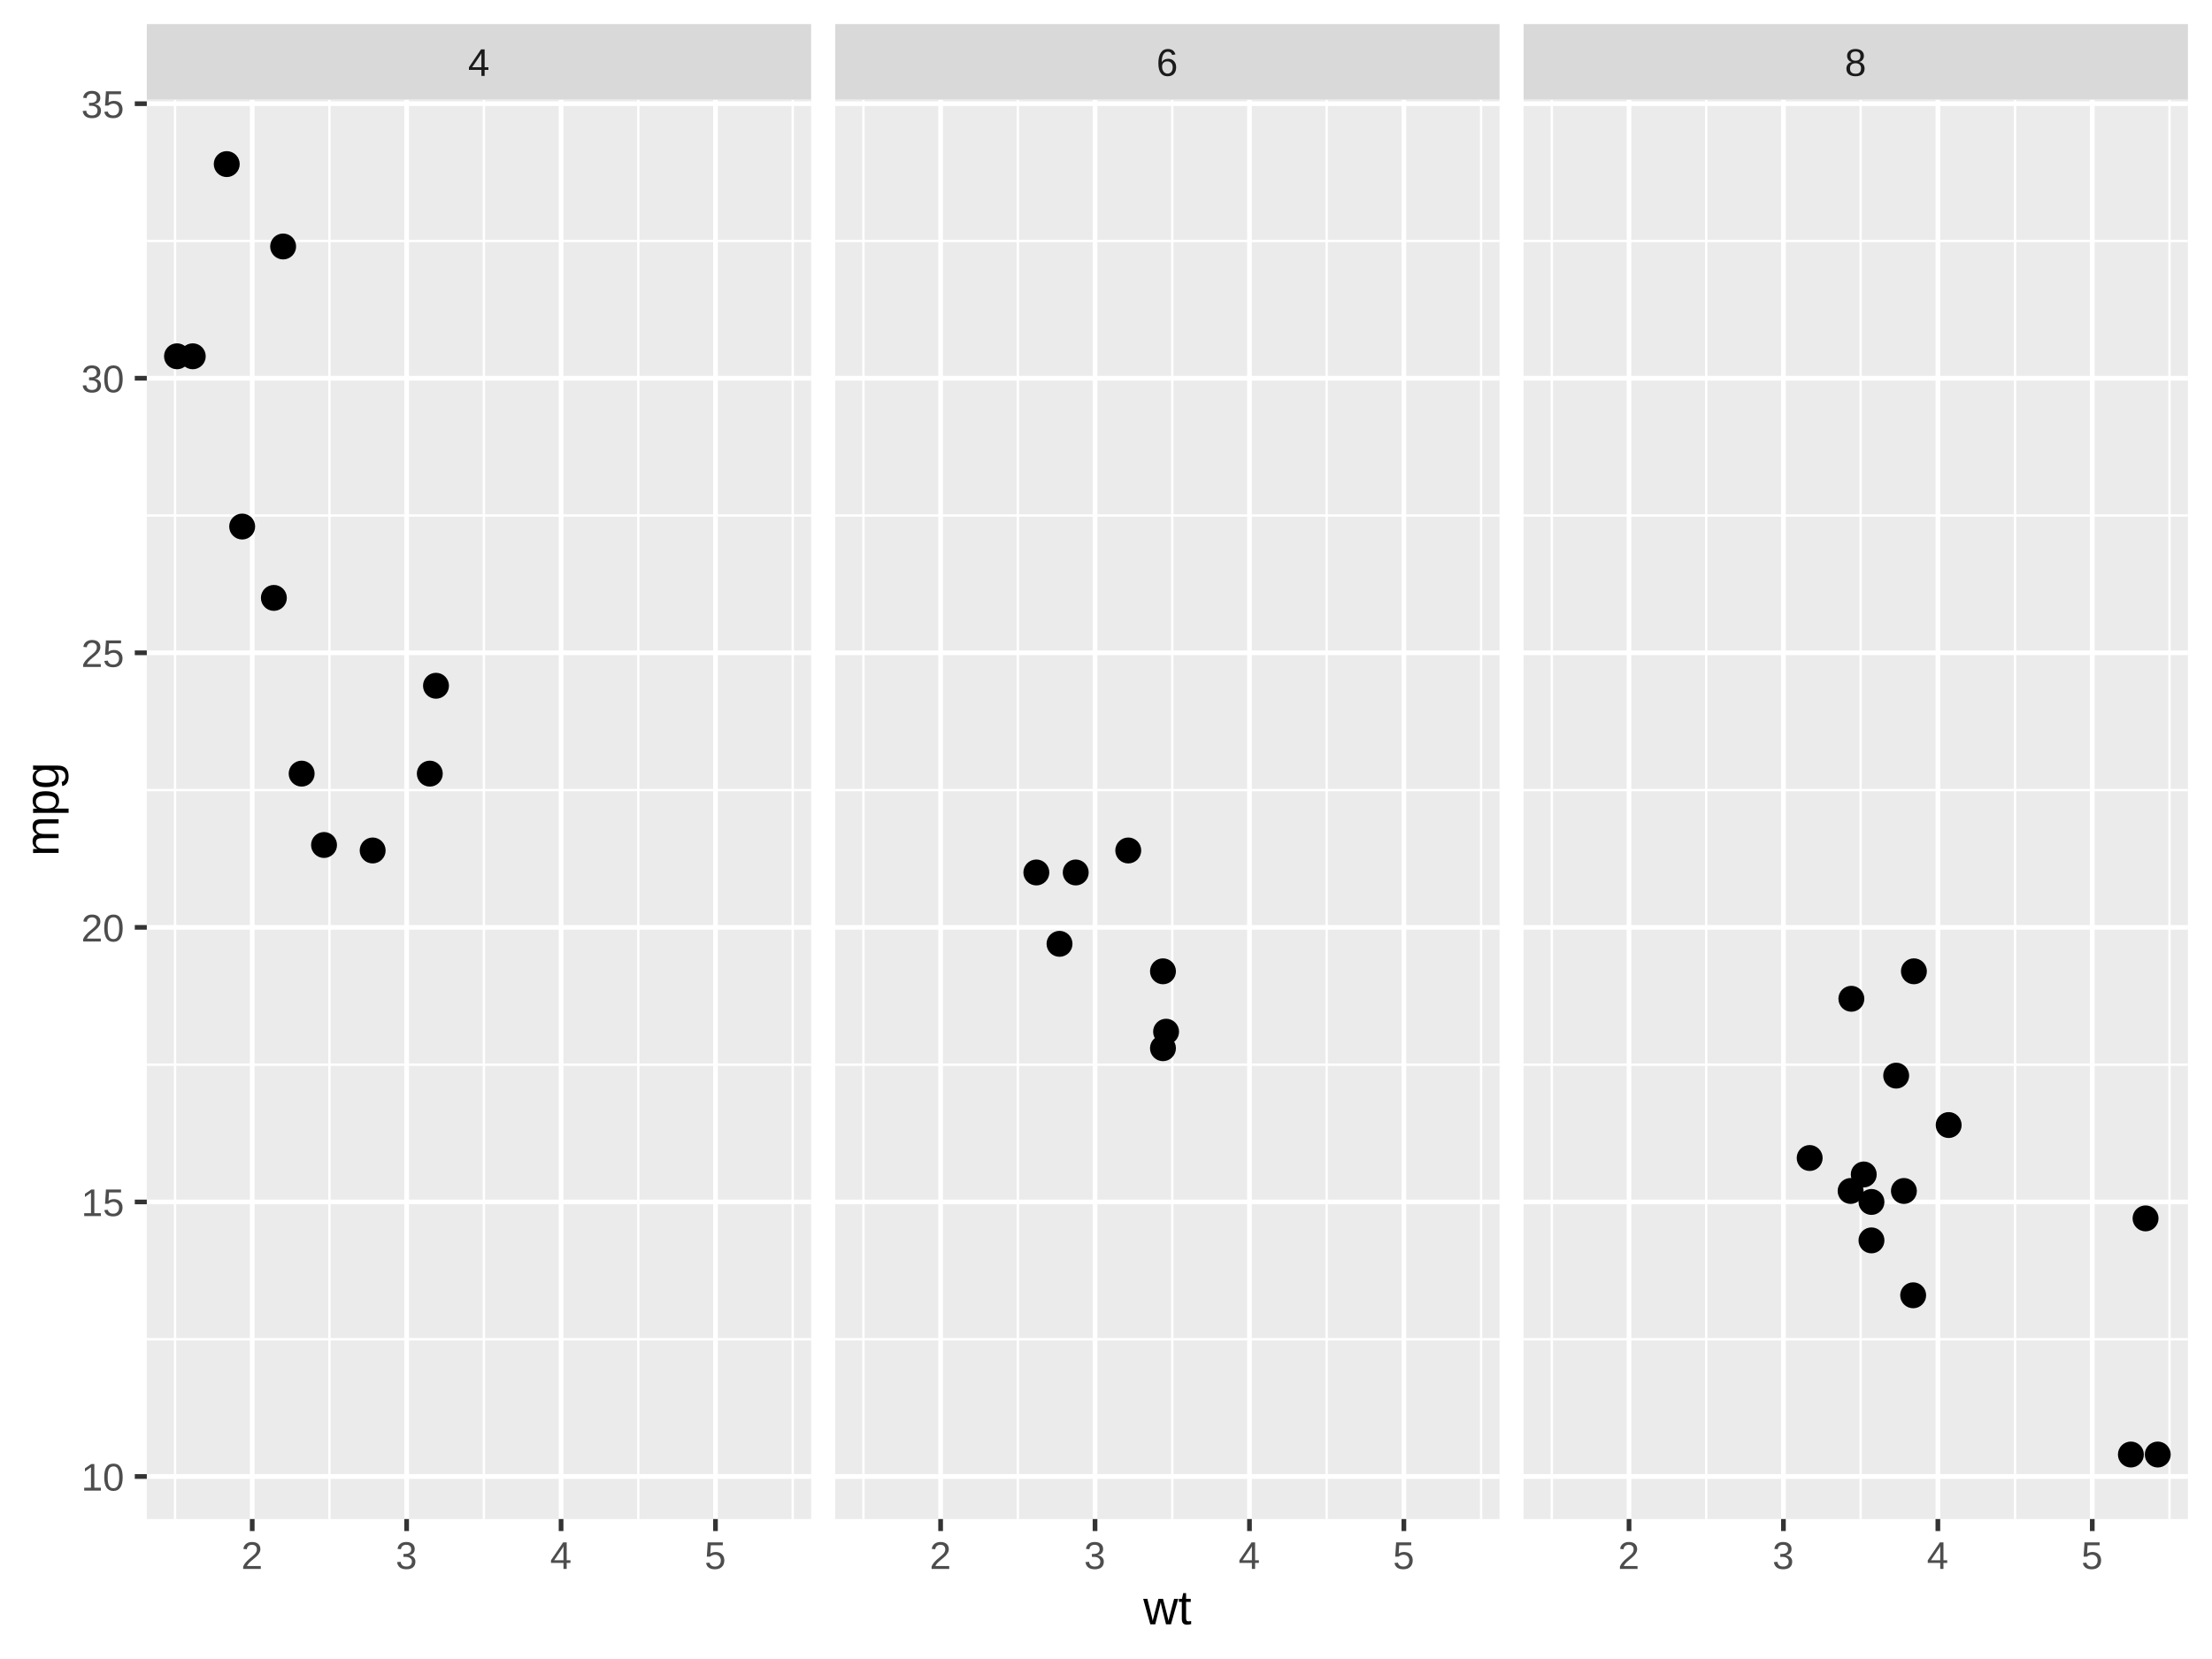
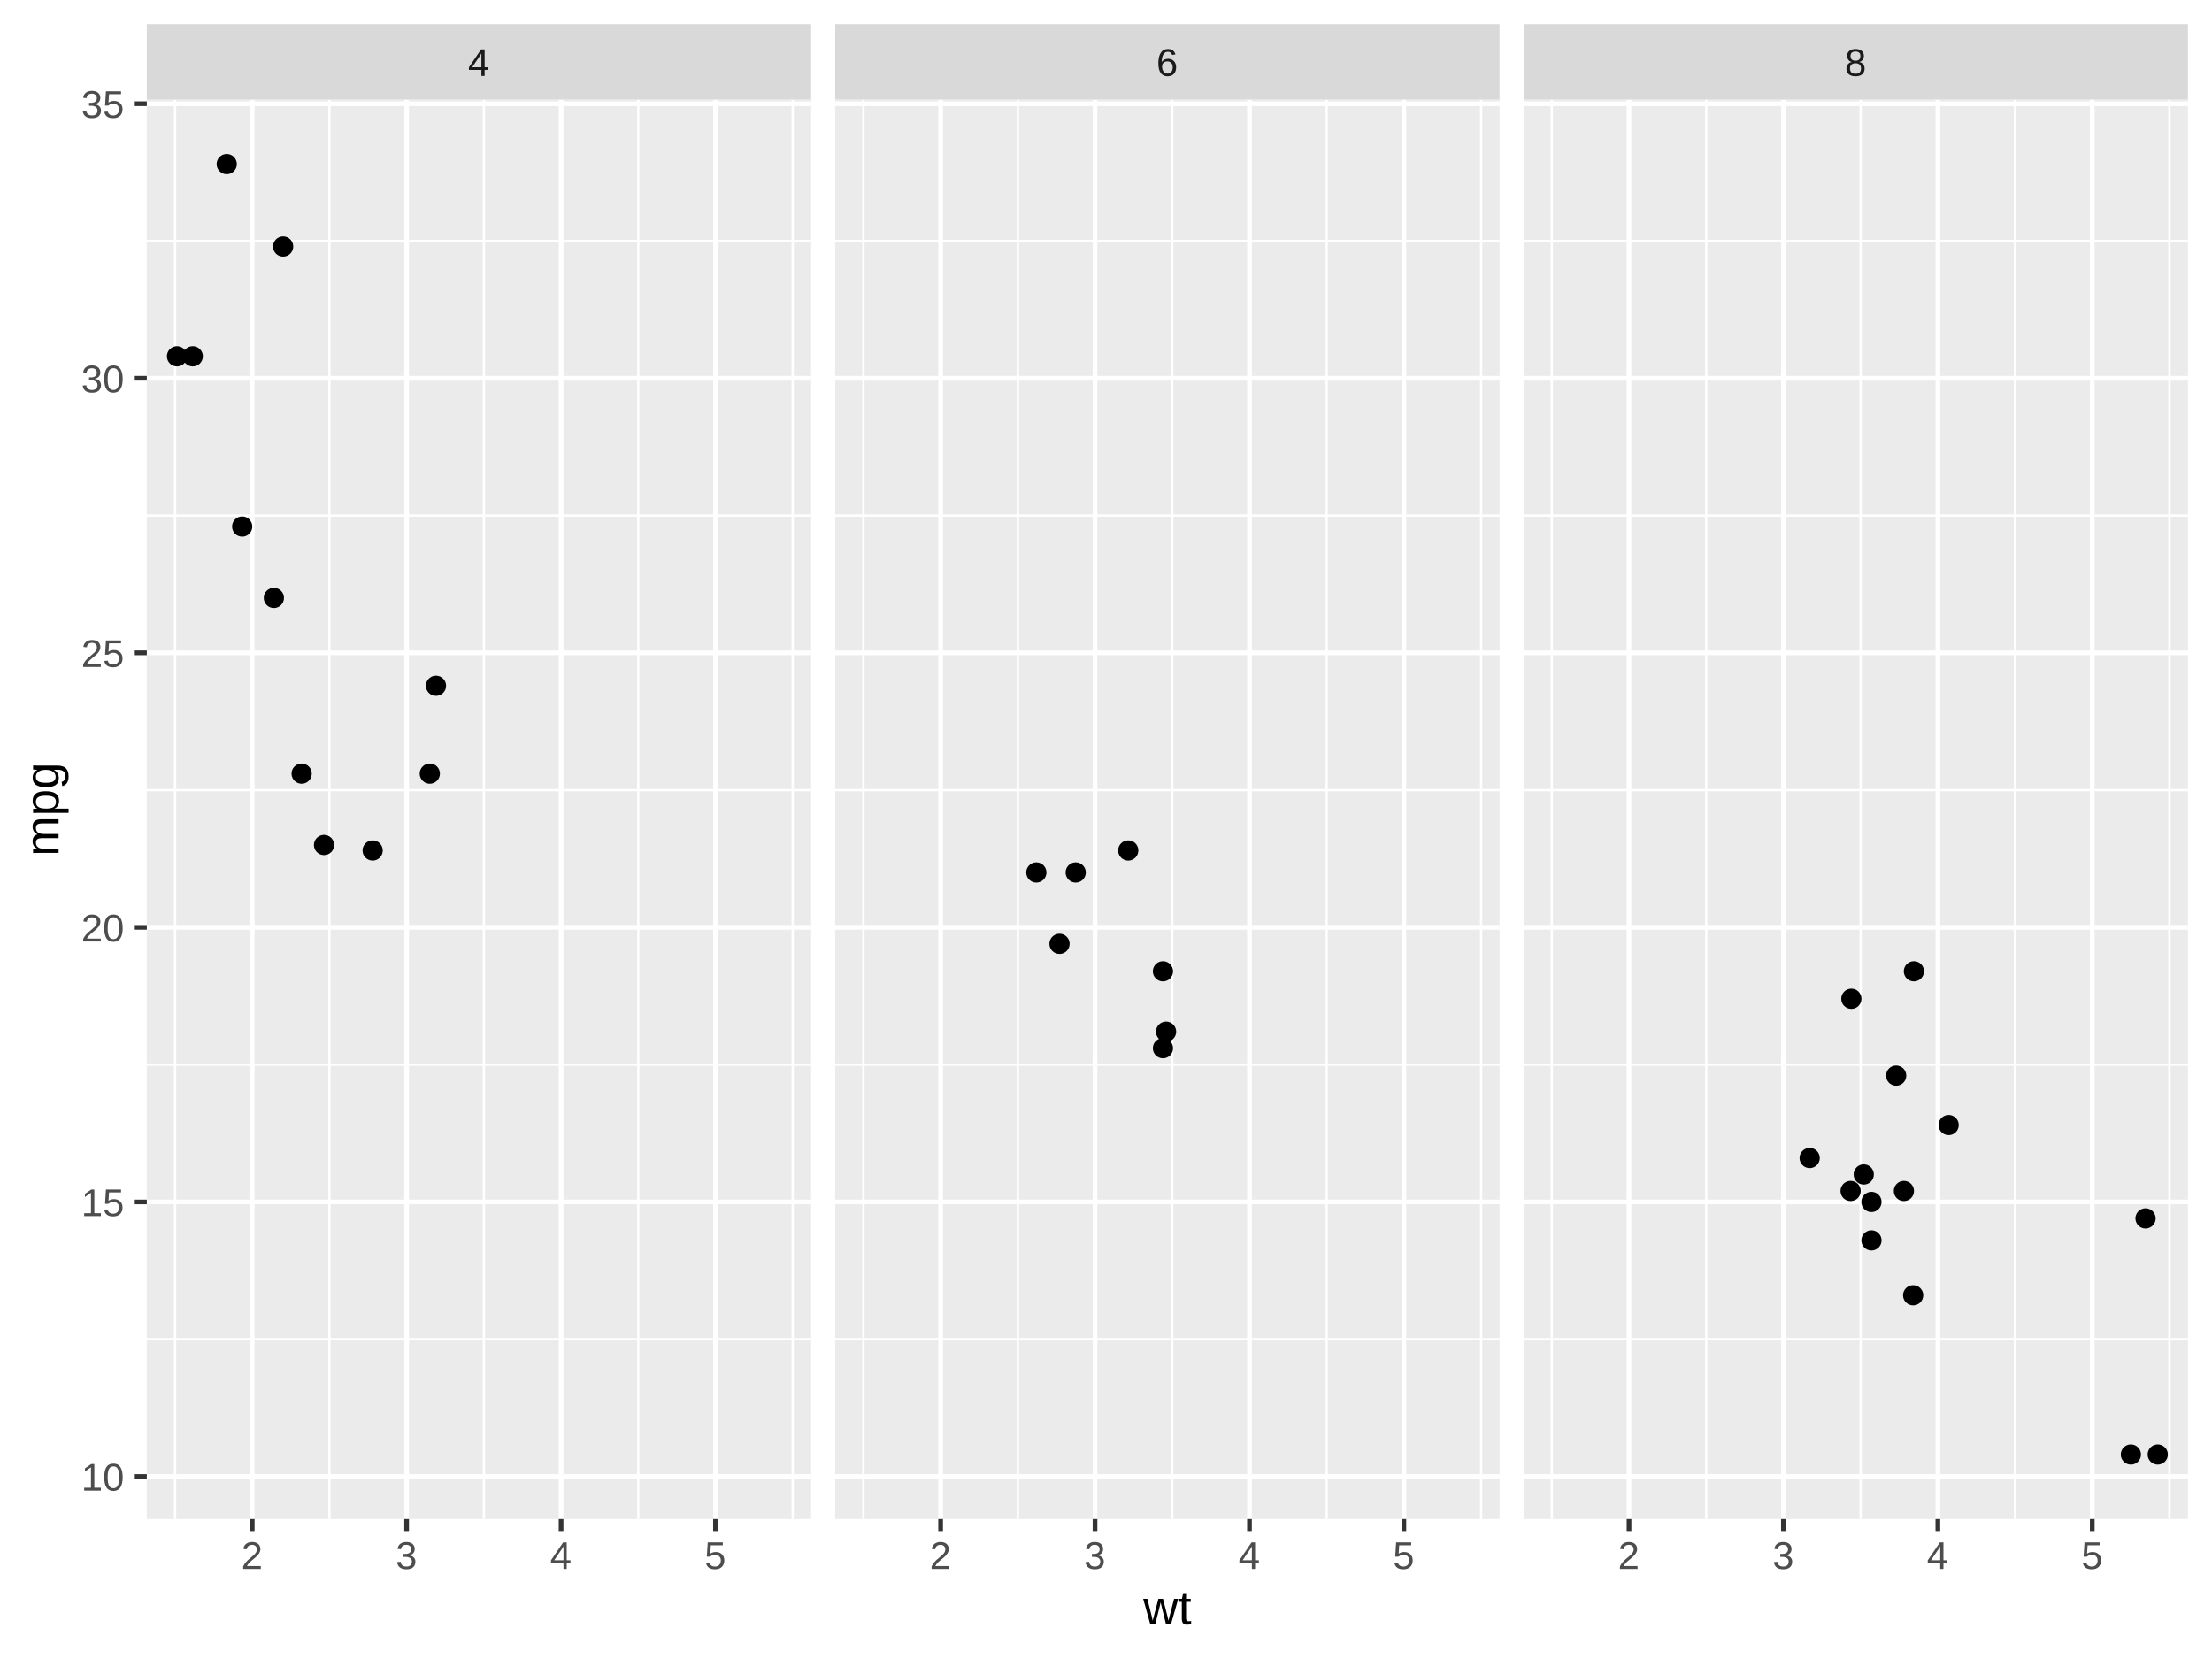
<svg xmlns="http://www.w3.org/2000/svg" viewBox="0 0 504.00 378.00">
  <defs>
    <style type="text/css">
    line, polyline, polygon, path, rect, circle {
      fill: none;
      stroke: #000000;
      stroke-linecap: round;
      stroke-linejoin: round;
      stroke-miterlimit: 10.00;
    }
  </style>
  </defs>
  <rect width="100%" height="100%" style="stroke: none; fill: none;" />
-   <rect x="0.00" y="0.00" width="504.00" height="378.00" style="stroke-width: 1.07; stroke: #FFFFFF; fill: #FFFFFF;" />
+   <rect x="0.00" y="-0" width="504.00" height="378.00" style="stroke-width: 1.07; stroke: #FFFFFF; fill: #FFFFFF;" />
  <defs>
    <clipPath id="cpMzMuNDV8MTg0LjgyfDM0Ni4xMXwyMi42OQ==">
      <rect x="33.45" y="22.69" width="151.37" height="323.42" />
    </clipPath>
  </defs>
  <rect x="33.45" y="22.69" width="151.37" height="323.42" style="stroke-width: 1.07; stroke: none; fill: #EBEBEB;" clip-path="url(#cpMzMuNDV8MTg0LjgyfDM0Ni4xMXwyMi42OQ==)" />
  <polyline points="33.45,305.14 184.82,305.14 " style="stroke-width: 0.53; stroke: #FFFFFF; stroke-linecap: butt;" clip-path="url(#cpMzMuNDV8MTg0LjgyfDM0Ni4xMXwyMi42OQ==)" />
  <polyline points="33.45,242.58 184.82,242.58 " style="stroke-width: 0.53; stroke: #FFFFFF; stroke-linecap: butt;" clip-path="url(#cpMzMuNDV8MTg0LjgyfDM0Ni4xMXwyMi42OQ==)" />
  <polyline points="33.45,180.02 184.82,180.02 " style="stroke-width: 0.53; stroke: #FFFFFF; stroke-linecap: butt;" clip-path="url(#cpMzMuNDV8MTg0LjgyfDM0Ni4xMXwyMi42OQ==)" />
  <polyline points="33.45,117.46 184.82,117.46 " style="stroke-width: 0.53; stroke: #FFFFFF; stroke-linecap: butt;" clip-path="url(#cpMzMuNDV8MTg0LjgyfDM0Ni4xMXwyMi42OQ==)" />
  <polyline points="33.45,54.91 184.82,54.91 " style="stroke-width: 0.53; stroke: #FFFFFF; stroke-linecap: butt;" clip-path="url(#cpMzMuNDV8MTg0LjgyfDM0Ni4xMXwyMi42OQ==)" />
  <polyline points="39.88,346.11 39.88,22.69 " style="stroke-width: 0.53; stroke: #FFFFFF; stroke-linecap: butt;" clip-path="url(#cpMzMuNDV8MTg0LjgyfDM0Ni4xMXwyMi42OQ==)" />
  <polyline points="75.06,346.11 75.06,22.69 " style="stroke-width: 0.53; stroke: #FFFFFF; stroke-linecap: butt;" clip-path="url(#cpMzMuNDV8MTg0LjgyfDM0Ni4xMXwyMi42OQ==)" />
  <polyline points="110.25,346.11 110.25,22.69 " style="stroke-width: 0.53; stroke: #FFFFFF; stroke-linecap: butt;" clip-path="url(#cpMzMuNDV8MTg0LjgyfDM0Ni4xMXwyMi42OQ==)" />
  <polyline points="145.43,346.11 145.43,22.69 " style="stroke-width: 0.53; stroke: #FFFFFF; stroke-linecap: butt;" clip-path="url(#cpMzMuNDV8MTg0LjgyfDM0Ni4xMXwyMi42OQ==)" />
  <polyline points="180.62,346.11 180.62,22.69 " style="stroke-width: 0.53; stroke: #FFFFFF; stroke-linecap: butt;" clip-path="url(#cpMzMuNDV8MTg0LjgyfDM0Ni4xMXwyMi42OQ==)" />
  <polyline points="33.45,336.42 184.82,336.42 " style="stroke-width: 1.07; stroke: #FFFFFF; stroke-linecap: butt;" clip-path="url(#cpMzMuNDV8MTg0LjgyfDM0Ni4xMXwyMi42OQ==)" />
  <polyline points="33.45,273.86 184.82,273.86 " style="stroke-width: 1.07; stroke: #FFFFFF; stroke-linecap: butt;" clip-path="url(#cpMzMuNDV8MTg0LjgyfDM0Ni4xMXwyMi42OQ==)" />
  <polyline points="33.45,211.30 184.82,211.30 " style="stroke-width: 1.07; stroke: #FFFFFF; stroke-linecap: butt;" clip-path="url(#cpMzMuNDV8MTg0LjgyfDM0Ni4xMXwyMi42OQ==)" />
  <polyline points="33.45,148.74 184.82,148.74 " style="stroke-width: 1.07; stroke: #FFFFFF; stroke-linecap: butt;" clip-path="url(#cpMzMuNDV8MTg0LjgyfDM0Ni4xMXwyMi42OQ==)" />
  <polyline points="33.45,86.18 184.82,86.18 " style="stroke-width: 1.07; stroke: #FFFFFF; stroke-linecap: butt;" clip-path="url(#cpMzMuNDV8MTg0LjgyfDM0Ni4xMXwyMi42OQ==)" />
  <polyline points="33.45,23.63 184.82,23.63 " style="stroke-width: 1.07; stroke: #FFFFFF; stroke-linecap: butt;" clip-path="url(#cpMzMuNDV8MTg0LjgyfDM0Ni4xMXwyMi42OQ==)" />
  <polyline points="57.47,346.11 57.47,22.69 " style="stroke-width: 1.07; stroke: #FFFFFF; stroke-linecap: butt;" clip-path="url(#cpMzMuNDV8MTg0LjgyfDM0Ni4xMXwyMi42OQ==)" />
  <polyline points="92.65,346.11 92.65,22.69 " style="stroke-width: 1.07; stroke: #FFFFFF; stroke-linecap: butt;" clip-path="url(#cpMzMuNDV8MTg0LjgyfDM0Ni4xMXwyMi42OQ==)" />
  <polyline points="127.84,346.11 127.84,22.69 " style="stroke-width: 1.07; stroke: #FFFFFF; stroke-linecap: butt;" clip-path="url(#cpMzMuNDV8MTg0LjgyfDM0Ni4xMXwyMi42OQ==)" />
  <polyline points="163.02,346.11 163.02,22.69 " style="stroke-width: 1.07; stroke: #FFFFFF; stroke-linecap: butt;" clip-path="url(#cpMzMuNDV8MTg0LjgyfDM0Ni4xMXwyMi42OQ==)" />
-   <circle cx="68.73" cy="176.27" r="1.95pt" style="stroke-width: 0.71; fill: #000000;" clip-path="url(#cpMzMuNDV8MTg0LjgyfDM0Ni4xMXwyMi42OQ==)" />
-   <circle cx="99.34" cy="156.25" r="1.95pt" style="stroke-width: 0.71; fill: #000000;" clip-path="url(#cpMzMuNDV8MTg0LjgyfDM0Ni4xMXwyMi42OQ==)" />
-   <circle cx="97.93" cy="176.27" r="1.95pt" style="stroke-width: 0.71; fill: #000000;" clip-path="url(#cpMzMuNDV8MTg0LjgyfDM0Ni4xMXwyMi42OQ==)" />
-   <circle cx="64.51" cy="56.16" r="1.95pt" style="stroke-width: 0.71; fill: #000000;" clip-path="url(#cpMzMuNDV8MTg0LjgyfDM0Ni4xMXwyMi42OQ==)" />
-   <circle cx="43.92" cy="81.18" r="1.95pt" style="stroke-width: 0.71; fill: #000000;" clip-path="url(#cpMzMuNDV8MTg0LjgyfDM0Ni4xMXwyMi42OQ==)" />
-   <circle cx="51.66" cy="37.39" r="1.95pt" style="stroke-width: 0.71; fill: #000000;" clip-path="url(#cpMzMuNDV8MTg0LjgyfDM0Ni4xMXwyMi42OQ==)" />
-   <circle cx="73.83" cy="192.53" r="1.95pt" style="stroke-width: 0.71; fill: #000000;" clip-path="url(#cpMzMuNDV8MTg0LjgyfDM0Ni4xMXwyMi42OQ==)" />
-   <circle cx="55.18" cy="119.97" r="1.95pt" style="stroke-width: 0.71; fill: #000000;" clip-path="url(#cpMzMuNDV8MTg0LjgyfDM0Ni4xMXwyMi42OQ==)" />
-   <circle cx="62.40" cy="136.23" r="1.95pt" style="stroke-width: 0.71; fill: #000000;" clip-path="url(#cpMzMuNDV8MTg0LjgyfDM0Ni4xMXwyMi42OQ==)" />
-   <circle cx="40.33" cy="81.18" r="1.95pt" style="stroke-width: 0.71; fill: #000000;" clip-path="url(#cpMzMuNDV8MTg0LjgyfDM0Ni4xMXwyMi42OQ==)" />
-   <circle cx="84.91" cy="193.78" r="1.95pt" style="stroke-width: 0.71; fill: #000000;" clip-path="url(#cpMzMuNDV8MTg0LjgyfDM0Ni4xMXwyMi42OQ==)" />
+   <circle cx="68.73" cy="176.27" r="1.95" style="stroke-width: 0.71; fill: #000000;" clip-path="url(#cpMzMuNDV8MTg0LjgyfDM0Ni4xMXwyMi42OQ==)" />
+   <circle cx="99.34" cy="156.25" r="1.95" style="stroke-width: 0.71; fill: #000000;" clip-path="url(#cpMzMuNDV8MTg0LjgyfDM0Ni4xMXwyMi42OQ==)" />
+   <circle cx="97.93" cy="176.27" r="1.95" style="stroke-width: 0.71; fill: #000000;" clip-path="url(#cpMzMuNDV8MTg0LjgyfDM0Ni4xMXwyMi42OQ==)" />
+   <circle cx="64.51" cy="56.16" r="1.95" style="stroke-width: 0.71; fill: #000000;" clip-path="url(#cpMzMuNDV8MTg0LjgyfDM0Ni4xMXwyMi42OQ==)" />
+   <circle cx="43.92" cy="81.18" r="1.95" style="stroke-width: 0.71; fill: #000000;" clip-path="url(#cpMzMuNDV8MTg0LjgyfDM0Ni4xMXwyMi42OQ==)" />
+   <circle cx="51.66" cy="37.39" r="1.95" style="stroke-width: 0.71; fill: #000000;" clip-path="url(#cpMzMuNDV8MTg0LjgyfDM0Ni4xMXwyMi42OQ==)" />
+   <circle cx="73.83" cy="192.53" r="1.95" style="stroke-width: 0.71; fill: #000000;" clip-path="url(#cpMzMuNDV8MTg0LjgyfDM0Ni4xMXwyMi42OQ==)" />
+   <circle cx="55.18" cy="119.97" r="1.95" style="stroke-width: 0.71; fill: #000000;" clip-path="url(#cpMzMuNDV8MTg0LjgyfDM0Ni4xMXwyMi42OQ==)" />
+   <circle cx="62.40" cy="136.23" r="1.95" style="stroke-width: 0.71; fill: #000000;" clip-path="url(#cpMzMuNDV8MTg0LjgyfDM0Ni4xMXwyMi42OQ==)" />
+   <circle cx="40.33" cy="81.18" r="1.95" style="stroke-width: 0.71; fill: #000000;" clip-path="url(#cpMzMuNDV8MTg0LjgyfDM0Ni4xMXwyMi42OQ==)" />
+   <circle cx="84.91" cy="193.78" r="1.95" style="stroke-width: 0.71; fill: #000000;" clip-path="url(#cpMzMuNDV8MTg0LjgyfDM0Ni4xMXwyMi42OQ==)" />
  <defs>
    <clipPath id="cpMC4wMHw1MDQuMDB8Mzc4LjAwfDAuMDA=">
      <rect x="0.00" y="0.00" width="504.00" height="378.00" />
    </clipPath>
  </defs>
  <defs>
    <clipPath id="cpMTkwLjMwfDM0MS42N3wzNDYuMTF8MjIuNjk=">
      <rect x="190.30" y="22.69" width="151.37" height="323.42" />
    </clipPath>
  </defs>
  <rect x="190.30" y="22.69" width="151.37" height="323.42" style="stroke-width: 1.07; stroke: none; fill: #EBEBEB;" clip-path="url(#cpMTkwLjMwfDM0MS42N3wzNDYuMTF8MjIuNjk=)" />
  <polyline points="190.30,305.14 341.67,305.14 " style="stroke-width: 0.53; stroke: #FFFFFF; stroke-linecap: butt;" clip-path="url(#cpMTkwLjMwfDM0MS42N3wzNDYuMTF8MjIuNjk=)" />
  <polyline points="190.30,242.58 341.67,242.58 " style="stroke-width: 0.53; stroke: #FFFFFF; stroke-linecap: butt;" clip-path="url(#cpMTkwLjMwfDM0MS42N3wzNDYuMTF8MjIuNjk=)" />
  <polyline points="190.30,180.02 341.67,180.02 " style="stroke-width: 0.53; stroke: #FFFFFF; stroke-linecap: butt;" clip-path="url(#cpMTkwLjMwfDM0MS42N3wzNDYuMTF8MjIuNjk=)" />
  <polyline points="190.30,117.46 341.67,117.46 " style="stroke-width: 0.53; stroke: #FFFFFF; stroke-linecap: butt;" clip-path="url(#cpMTkwLjMwfDM0MS42N3wzNDYuMTF8MjIuNjk=)" />
  <polyline points="190.30,54.91 341.67,54.91 " style="stroke-width: 0.53; stroke: #FFFFFF; stroke-linecap: butt;" clip-path="url(#cpMTkwLjMwfDM0MS42N3wzNDYuMTF8MjIuNjk=)" />
  <polyline points="196.73,346.11 196.73,22.69 " style="stroke-width: 0.53; stroke: #FFFFFF; stroke-linecap: butt;" clip-path="url(#cpMTkwLjMwfDM0MS42N3wzNDYuMTF8MjIuNjk=)" />
  <polyline points="231.91,346.11 231.91,22.69 " style="stroke-width: 0.53; stroke: #FFFFFF; stroke-linecap: butt;" clip-path="url(#cpMTkwLjMwfDM0MS42N3wzNDYuMTF8MjIuNjk=)" />
  <polyline points="267.10,346.11 267.10,22.69 " style="stroke-width: 0.53; stroke: #FFFFFF; stroke-linecap: butt;" clip-path="url(#cpMTkwLjMwfDM0MS42N3wzNDYuMTF8MjIuNjk=)" />
  <polyline points="302.28,346.11 302.28,22.69 " style="stroke-width: 0.53; stroke: #FFFFFF; stroke-linecap: butt;" clip-path="url(#cpMTkwLjMwfDM0MS42N3wzNDYuMTF8MjIuNjk=)" />
  <polyline points="337.47,346.11 337.47,22.69 " style="stroke-width: 0.53; stroke: #FFFFFF; stroke-linecap: butt;" clip-path="url(#cpMTkwLjMwfDM0MS42N3wzNDYuMTF8MjIuNjk=)" />
  <polyline points="190.30,336.42 341.67,336.42 " style="stroke-width: 1.07; stroke: #FFFFFF; stroke-linecap: butt;" clip-path="url(#cpMTkwLjMwfDM0MS42N3wzNDYuMTF8MjIuNjk=)" />
  <polyline points="190.30,273.86 341.67,273.86 " style="stroke-width: 1.07; stroke: #FFFFFF; stroke-linecap: butt;" clip-path="url(#cpMTkwLjMwfDM0MS42N3wzNDYuMTF8MjIuNjk=)" />
  <polyline points="190.30,211.30 341.67,211.30 " style="stroke-width: 1.07; stroke: #FFFFFF; stroke-linecap: butt;" clip-path="url(#cpMTkwLjMwfDM0MS42N3wzNDYuMTF8MjIuNjk=)" />
  <polyline points="190.30,148.74 341.67,148.74 " style="stroke-width: 1.07; stroke: #FFFFFF; stroke-linecap: butt;" clip-path="url(#cpMTkwLjMwfDM0MS42N3wzNDYuMTF8MjIuNjk=)" />
  <polyline points="190.30,86.18 341.67,86.18 " style="stroke-width: 1.07; stroke: #FFFFFF; stroke-linecap: butt;" clip-path="url(#cpMTkwLjMwfDM0MS42N3wzNDYuMTF8MjIuNjk=)" />
  <polyline points="190.30,23.63 341.67,23.63 " style="stroke-width: 1.07; stroke: #FFFFFF; stroke-linecap: butt;" clip-path="url(#cpMTkwLjMwfDM0MS42N3wzNDYuMTF8MjIuNjk=)" />
  <polyline points="214.32,346.11 214.32,22.69 " style="stroke-width: 1.07; stroke: #FFFFFF; stroke-linecap: butt;" clip-path="url(#cpMTkwLjMwfDM0MS42N3wzNDYuMTF8MjIuNjk=)" />
  <polyline points="249.50,346.11 249.50,22.69 " style="stroke-width: 1.07; stroke: #FFFFFF; stroke-linecap: butt;" clip-path="url(#cpMTkwLjMwfDM0MS42N3wzNDYuMTF8MjIuNjk=)" />
  <polyline points="284.69,346.11 284.69,22.69 " style="stroke-width: 1.07; stroke: #FFFFFF; stroke-linecap: butt;" clip-path="url(#cpMTkwLjMwfDM0MS42N3wzNDYuMTF8MjIuNjk=)" />
  <polyline points="319.87,346.11 319.87,22.69 " style="stroke-width: 1.07; stroke: #FFFFFF; stroke-linecap: butt;" clip-path="url(#cpMTkwLjMwfDM0MS42N3wzNDYuMTF8MjIuNjk=)" />
-   <circle cx="236.13" cy="198.79" r="1.95pt" style="stroke-width: 0.71; fill: #000000;" clip-path="url(#cpMTkwLjMwfDM0MS42N3wzNDYuMTF8MjIuNjk=)" />
-   <circle cx="245.10" cy="198.79" r="1.95pt" style="stroke-width: 0.71; fill: #000000;" clip-path="url(#cpMTkwLjMwfDM0MS42N3wzNDYuMTF8MjIuNjk=)" />
-   <circle cx="257.07" cy="193.78" r="1.95pt" style="stroke-width: 0.71; fill: #000000;" clip-path="url(#cpMTkwLjMwfDM0MS42N3wzNDYuMTF8MjIuNjk=)" />
-   <circle cx="265.69" cy="235.07" r="1.95pt" style="stroke-width: 0.71; fill: #000000;" clip-path="url(#cpMTkwLjMwfDM0MS42N3wzNDYuMTF8MjIuNjk=)" />
-   <circle cx="264.98" cy="221.31" r="1.95pt" style="stroke-width: 0.71; fill: #000000;" clip-path="url(#cpMTkwLjMwfDM0MS42N3wzNDYuMTF8MjIuNjk=)" />
-   <circle cx="264.98" cy="238.83" r="1.95pt" style="stroke-width: 0.71; fill: #000000;" clip-path="url(#cpMTkwLjMwfDM0MS42N3wzNDYuMTF8MjIuNjk=)" />
-   <circle cx="241.41" cy="215.05" r="1.95pt" style="stroke-width: 0.71; fill: #000000;" clip-path="url(#cpMTkwLjMwfDM0MS42N3wzNDYuMTF8MjIuNjk=)" />
+   <circle cx="236.13" cy="198.79" r="1.95" style="stroke-width: 0.71; fill: #000000;" clip-path="url(#cpMTkwLjMwfDM0MS42N3wzNDYuMTF8MjIuNjk=)" />
+   <circle cx="245.10" cy="198.79" r="1.95" style="stroke-width: 0.71; fill: #000000;" clip-path="url(#cpMTkwLjMwfDM0MS42N3wzNDYuMTF8MjIuNjk=)" />
+   <circle cx="257.07" cy="193.78" r="1.95" style="stroke-width: 0.71; fill: #000000;" clip-path="url(#cpMTkwLjMwfDM0MS42N3wzNDYuMTF8MjIuNjk=)" />
+   <circle cx="265.69" cy="235.07" r="1.95" style="stroke-width: 0.71; fill: #000000;" clip-path="url(#cpMTkwLjMwfDM0MS42N3wzNDYuMTF8MjIuNjk=)" />
+   <circle cx="264.98" cy="221.31" r="1.95" style="stroke-width: 0.71; fill: #000000;" clip-path="url(#cpMTkwLjMwfDM0MS42N3wzNDYuMTF8MjIuNjk=)" />
+   <circle cx="264.98" cy="238.83" r="1.95" style="stroke-width: 0.71; fill: #000000;" clip-path="url(#cpMTkwLjMwfDM0MS42N3wzNDYuMTF8MjIuNjk=)" />
+   <circle cx="241.41" cy="215.05" r="1.95" style="stroke-width: 0.71; fill: #000000;" clip-path="url(#cpMTkwLjMwfDM0MS42N3wzNDYuMTF8MjIuNjk=)" />
  <defs>
    <clipPath id="cpMC4wMHw1MDQuMDB8Mzc4LjAwfDAuMDA=">
      <rect x="0.00" y="0.00" width="504.00" height="378.00" />
    </clipPath>
  </defs>
  <defs>
    <clipPath id="cpMzQ3LjE1fDQ5OC41MnwzNDYuMTF8MjIuNjk=">
      <rect x="347.15" y="22.69" width="151.37" height="323.42" />
    </clipPath>
  </defs>
  <rect x="347.15" y="22.69" width="151.37" height="323.42" style="stroke-width: 1.07; stroke: none; fill: #EBEBEB;" clip-path="url(#cpMzQ3LjE1fDQ5OC41MnwzNDYuMTF8MjIuNjk=)" />
  <polyline points="347.15,305.14 498.52,305.14 " style="stroke-width: 0.53; stroke: #FFFFFF; stroke-linecap: butt;" clip-path="url(#cpMzQ3LjE1fDQ5OC41MnwzNDYuMTF8MjIuNjk=)" />
  <polyline points="347.15,242.58 498.52,242.58 " style="stroke-width: 0.53; stroke: #FFFFFF; stroke-linecap: butt;" clip-path="url(#cpMzQ3LjE1fDQ5OC41MnwzNDYuMTF8MjIuNjk=)" />
  <polyline points="347.15,180.02 498.52,180.02 " style="stroke-width: 0.53; stroke: #FFFFFF; stroke-linecap: butt;" clip-path="url(#cpMzQ3LjE1fDQ5OC41MnwzNDYuMTF8MjIuNjk=)" />
  <polyline points="347.15,117.46 498.52,117.46 " style="stroke-width: 0.53; stroke: #FFFFFF; stroke-linecap: butt;" clip-path="url(#cpMzQ3LjE1fDQ5OC41MnwzNDYuMTF8MjIuNjk=)" />
  <polyline points="347.15,54.91 498.52,54.91 " style="stroke-width: 0.53; stroke: #FFFFFF; stroke-linecap: butt;" clip-path="url(#cpMzQ3LjE1fDQ5OC41MnwzNDYuMTF8MjIuNjk=)" />
  <polyline points="353.57,346.11 353.57,22.69 " style="stroke-width: 0.53; stroke: #FFFFFF; stroke-linecap: butt;" clip-path="url(#cpMzQ3LjE1fDQ5OC41MnwzNDYuMTF8MjIuNjk=)" />
  <polyline points="388.76,346.11 388.76,22.69 " style="stroke-width: 0.53; stroke: #FFFFFF; stroke-linecap: butt;" clip-path="url(#cpMzQ3LjE1fDQ5OC41MnwzNDYuMTF8MjIuNjk=)" />
  <polyline points="423.94,346.11 423.94,22.69 " style="stroke-width: 0.53; stroke: #FFFFFF; stroke-linecap: butt;" clip-path="url(#cpMzQ3LjE1fDQ5OC41MnwzNDYuMTF8MjIuNjk=)" />
  <polyline points="459.13,346.11 459.13,22.69 " style="stroke-width: 0.53; stroke: #FFFFFF; stroke-linecap: butt;" clip-path="url(#cpMzQ3LjE1fDQ5OC41MnwzNDYuMTF8MjIuNjk=)" />
  <polyline points="494.31,346.11 494.31,22.69 " style="stroke-width: 0.53; stroke: #FFFFFF; stroke-linecap: butt;" clip-path="url(#cpMzQ3LjE1fDQ5OC41MnwzNDYuMTF8MjIuNjk=)" />
  <polyline points="347.15,336.42 498.52,336.42 " style="stroke-width: 1.07; stroke: #FFFFFF; stroke-linecap: butt;" clip-path="url(#cpMzQ3LjE1fDQ5OC41MnwzNDYuMTF8MjIuNjk=)" />
  <polyline points="347.15,273.86 498.52,273.86 " style="stroke-width: 1.07; stroke: #FFFFFF; stroke-linecap: butt;" clip-path="url(#cpMzQ3LjE1fDQ5OC41MnwzNDYuMTF8MjIuNjk=)" />
  <polyline points="347.15,211.30 498.52,211.30 " style="stroke-width: 1.07; stroke: #FFFFFF; stroke-linecap: butt;" clip-path="url(#cpMzQ3LjE1fDQ5OC41MnwzNDYuMTF8MjIuNjk=)" />
  <polyline points="347.15,148.74 498.52,148.74 " style="stroke-width: 1.07; stroke: #FFFFFF; stroke-linecap: butt;" clip-path="url(#cpMzQ3LjE1fDQ5OC41MnwzNDYuMTF8MjIuNjk=)" />
  <polyline points="347.15,86.18 498.52,86.18 " style="stroke-width: 1.07; stroke: #FFFFFF; stroke-linecap: butt;" clip-path="url(#cpMzQ3LjE1fDQ5OC41MnwzNDYuMTF8MjIuNjk=)" />
  <polyline points="347.15,23.63 498.52,23.63 " style="stroke-width: 1.07; stroke: #FFFFFF; stroke-linecap: butt;" clip-path="url(#cpMzQ3LjE1fDQ5OC41MnwzNDYuMTF8MjIuNjk=)" />
  <polyline points="371.17,346.11 371.17,22.69 " style="stroke-width: 1.07; stroke: #FFFFFF; stroke-linecap: butt;" clip-path="url(#cpMzQ3LjE1fDQ5OC41MnwzNDYuMTF8MjIuNjk=)" />
  <polyline points="406.35,346.11 406.35,22.69 " style="stroke-width: 1.07; stroke: #FFFFFF; stroke-linecap: butt;" clip-path="url(#cpMzQ3LjE1fDQ5OC41MnwzNDYuMTF8MjIuNjk=)" />
  <polyline points="441.54,346.11 441.54,22.69 " style="stroke-width: 1.07; stroke: #FFFFFF; stroke-linecap: butt;" clip-path="url(#cpMzQ3LjE1fDQ5OC41MnwzNDYuMTF8MjIuNjk=)" />
  <polyline points="476.72,346.11 476.72,22.69 " style="stroke-width: 1.07; stroke: #FFFFFF; stroke-linecap: butt;" clip-path="url(#cpMzQ3LjE1fDQ5OC41MnwzNDYuMTF8MjIuNjk=)" />
-   <circle cx="421.83" cy="227.57" r="1.95pt" style="stroke-width: 0.71; fill: #000000;" clip-path="url(#cpMzQ3LjE1fDQ5OC41MnwzNDYuMTF8MjIuNjk=)" />
-   <circle cx="426.41" cy="282.62" r="1.95pt" style="stroke-width: 0.71; fill: #000000;" clip-path="url(#cpMzQ3LjE1fDQ5OC41MnwzNDYuMTF8MjIuNjk=)" />
-   <circle cx="444.00" cy="256.34" r="1.95pt" style="stroke-width: 0.71; fill: #000000;" clip-path="url(#cpMzQ3LjE1fDQ5OC41MnwzNDYuMTF8MjIuNjk=)" />
-   <circle cx="432.04" cy="245.08" r="1.95pt" style="stroke-width: 0.71; fill: #000000;" clip-path="url(#cpMzQ3LjE1fDQ5OC41MnwzNDYuMTF8MjIuNjk=)" />
-   <circle cx="433.80" cy="271.36" r="1.95pt" style="stroke-width: 0.71; fill: #000000;" clip-path="url(#cpMzQ3LjE1fDQ5OC41MnwzNDYuMTF8MjIuNjk=)" />
-   <circle cx="485.52" cy="331.41" r="1.95pt" style="stroke-width: 0.71; fill: #000000;" clip-path="url(#cpMzQ3LjE1fDQ5OC41MnwzNDYuMTF8MjIuNjk=)" />
-   <circle cx="491.64" cy="331.41" r="1.95pt" style="stroke-width: 0.71; fill: #000000;" clip-path="url(#cpMzQ3LjE1fDQ5OC41MnwzNDYuMTF8MjIuNjk=)" />
-   <circle cx="488.86" cy="277.61" r="1.95pt" style="stroke-width: 0.71; fill: #000000;" clip-path="url(#cpMzQ3LjE1fDQ5OC41MnwzNDYuMTF8MjIuNjk=)" />
-   <circle cx="424.65" cy="267.60" r="1.95pt" style="stroke-width: 0.71; fill: #000000;" clip-path="url(#cpMzQ3LjE1fDQ5OC41MnwzNDYuMTF8MjIuNjk=)" />
-   <circle cx="421.66" cy="271.36" r="1.95pt" style="stroke-width: 0.71; fill: #000000;" clip-path="url(#cpMzQ3LjE1fDQ5OC41MnwzNDYuMTF8MjIuNjk=)" />
-   <circle cx="435.91" cy="295.13" r="1.95pt" style="stroke-width: 0.71; fill: #000000;" clip-path="url(#cpMzQ3LjE1fDQ5OC41MnwzNDYuMTF8MjIuNjk=)" />
-   <circle cx="436.08" cy="221.31" r="1.95pt" style="stroke-width: 0.71; fill: #000000;" clip-path="url(#cpMzQ3LjE1fDQ5OC41MnwzNDYuMTF8MjIuNjk=)" />
-   <circle cx="412.33" cy="263.85" r="1.95pt" style="stroke-width: 0.71; fill: #000000;" clip-path="url(#cpMzQ3LjE1fDQ5OC41MnwzNDYuMTF8MjIuNjk=)" />
-   <circle cx="426.41" cy="273.86" r="1.95pt" style="stroke-width: 0.71; fill: #000000;" clip-path="url(#cpMzQ3LjE1fDQ5OC41MnwzNDYuMTF8MjIuNjk=)" />
+   <circle cx="421.83" cy="227.57" r="1.95" style="stroke-width: 0.71; fill: #000000;" clip-path="url(#cpMzQ3LjE1fDQ5OC41MnwzNDYuMTF8MjIuNjk=)" />
+   <circle cx="426.41" cy="282.62" r="1.95" style="stroke-width: 0.71; fill: #000000;" clip-path="url(#cpMzQ3LjE1fDQ5OC41MnwzNDYuMTF8MjIuNjk=)" />
+   <circle cx="444.00" cy="256.34" r="1.95" style="stroke-width: 0.71; fill: #000000;" clip-path="url(#cpMzQ3LjE1fDQ5OC41MnwzNDYuMTF8MjIuNjk=)" />
+   <circle cx="432.04" cy="245.08" r="1.95" style="stroke-width: 0.71; fill: #000000;" clip-path="url(#cpMzQ3LjE1fDQ5OC41MnwzNDYuMTF8MjIuNjk=)" />
+   <circle cx="433.80" cy="271.36" r="1.95" style="stroke-width: 0.71; fill: #000000;" clip-path="url(#cpMzQ3LjE1fDQ5OC41MnwzNDYuMTF8MjIuNjk=)" />
+   <circle cx="485.52" cy="331.41" r="1.95" style="stroke-width: 0.71; fill: #000000;" clip-path="url(#cpMzQ3LjE1fDQ5OC41MnwzNDYuMTF8MjIuNjk=)" />
+   <circle cx="491.64" cy="331.41" r="1.95" style="stroke-width: 0.71; fill: #000000;" clip-path="url(#cpMzQ3LjE1fDQ5OC41MnwzNDYuMTF8MjIuNjk=)" />
+   <circle cx="488.86" cy="277.61" r="1.95" style="stroke-width: 0.71; fill: #000000;" clip-path="url(#cpMzQ3LjE1fDQ5OC41MnwzNDYuMTF8MjIuNjk=)" />
+   <circle cx="424.65" cy="267.60" r="1.95" style="stroke-width: 0.71; fill: #000000;" clip-path="url(#cpMzQ3LjE1fDQ5OC41MnwzNDYuMTF8MjIuNjk=)" />
+   <circle cx="421.66" cy="271.36" r="1.95" style="stroke-width: 0.71; fill: #000000;" clip-path="url(#cpMzQ3LjE1fDQ5OC41MnwzNDYuMTF8MjIuNjk=)" />
+   <circle cx="435.91" cy="295.13" r="1.95" style="stroke-width: 0.71; fill: #000000;" clip-path="url(#cpMzQ3LjE1fDQ5OC41MnwzNDYuMTF8MjIuNjk=)" />
+   <circle cx="436.08" cy="221.31" r="1.95" style="stroke-width: 0.71; fill: #000000;" clip-path="url(#cpMzQ3LjE1fDQ5OC41MnwzNDYuMTF8MjIuNjk=)" />
+   <circle cx="412.33" cy="263.85" r="1.95" style="stroke-width: 0.71; fill: #000000;" clip-path="url(#cpMzQ3LjE1fDQ5OC41MnwzNDYuMTF8MjIuNjk=)" />
+   <circle cx="426.41" cy="273.86" r="1.95" style="stroke-width: 0.71; fill: #000000;" clip-path="url(#cpMzQ3LjE1fDQ5OC41MnwzNDYuMTF8MjIuNjk=)" />
  <defs>
    <clipPath id="cpMC4wMHw1MDQuMDB8Mzc4LjAwfDAuMDA=">
      <rect x="0.00" y="0.00" width="504.00" height="378.00" />
    </clipPath>
  </defs>
  <defs>
    <clipPath id="cpMzMuNDV8MTg0LjgyfDIyLjY5fDUuNDg=">
      <rect x="33.45" y="5.48" width="151.37" height="17.21" />
    </clipPath>
  </defs>
  <rect x="33.45" y="5.48" width="151.37" height="17.21" style="stroke-width: 1.07; stroke: none; fill: #D9D9D9;" clip-path="url(#cpMzMuNDV8MTg0LjgyfDIyLjY5fDUuNDg=)" />
  <g clip-path="url(#cpMzMuNDV8MTg0LjgyfDIyLjY5fDUuNDg=)">
    <text x="106.64" y="17.30" style="font-size: 8.80px; fill: #1A1A1A; font-family: Arial;" textLength="5.01px" lengthAdjust="spacingAndGlyphs">4</text>
  </g>
  <defs>
    <clipPath id="cpMC4wMHw1MDQuMDB8Mzc4LjAwfDAuMDA=">
      <rect x="0.00" y="0.00" width="504.00" height="378.00" />
    </clipPath>
  </defs>
  <defs>
    <clipPath id="cpMTkwLjMwfDM0MS42N3wyMi42OXw1LjQ4">
      <rect x="190.30" y="5.48" width="151.37" height="17.21" />
    </clipPath>
  </defs>
  <rect x="190.30" y="5.48" width="151.37" height="17.21" style="stroke-width: 1.07; stroke: none; fill: #D9D9D9;" clip-path="url(#cpMTkwLjMwfDM0MS42N3wyMi42OXw1LjQ4)" />
  <g clip-path="url(#cpMTkwLjMwfDM0MS42N3wyMi42OXw1LjQ4)">
    <text x="263.48" y="17.30" style="font-size: 8.80px; fill: #1A1A1A; font-family: Arial;" textLength="5.01px" lengthAdjust="spacingAndGlyphs">6</text>
  </g>
  <defs>
    <clipPath id="cpMC4wMHw1MDQuMDB8Mzc4LjAwfDAuMDA=">
      <rect x="0.00" y="0.00" width="504.00" height="378.00" />
    </clipPath>
  </defs>
  <defs>
    <clipPath id="cpMzQ3LjE1fDQ5OC41MnwyMi42OXw1LjQ4">
      <rect x="347.15" y="5.48" width="151.37" height="17.21" />
    </clipPath>
  </defs>
  <rect x="347.15" y="5.48" width="151.37" height="17.21" style="stroke-width: 1.07; stroke: none; fill: #D9D9D9;" clip-path="url(#cpMzQ3LjE1fDQ5OC41MnwyMi42OXw1LjQ4)" />
  <g clip-path="url(#cpMzQ3LjE1fDQ5OC41MnwyMi42OXw1LjQ4)">
    <text x="420.33" y="17.30" style="font-size: 8.80px; fill: #1A1A1A; font-family: Arial;" textLength="5.01px" lengthAdjust="spacingAndGlyphs">8</text>
  </g>
  <defs>
    <clipPath id="cpMC4wMHw1MDQuMDB8Mzc4LjAwfDAuMDA=">
      <rect x="0.00" y="0.00" width="504.00" height="378.00" />
    </clipPath>
  </defs>
  <polyline points="57.47,348.85 57.47,346.11 " style="stroke-width: 1.07; stroke: #333333; stroke-linecap: butt;" clip-path="url(#cpMC4wMHw1MDQuMDB8Mzc4LjAwfDAuMDA=)" />
  <polyline points="92.65,348.85 92.65,346.11 " style="stroke-width: 1.07; stroke: #333333; stroke-linecap: butt;" clip-path="url(#cpMC4wMHw1MDQuMDB8Mzc4LjAwfDAuMDA=)" />
  <polyline points="127.84,348.85 127.84,346.11 " style="stroke-width: 1.07; stroke: #333333; stroke-linecap: butt;" clip-path="url(#cpMC4wMHw1MDQuMDB8Mzc4LjAwfDAuMDA=)" />
  <polyline points="163.02,348.85 163.02,346.11 " style="stroke-width: 1.07; stroke: #333333; stroke-linecap: butt;" clip-path="url(#cpMC4wMHw1MDQuMDB8Mzc4LjAwfDAuMDA=)" />
  <g clip-path="url(#cpMC4wMHw1MDQuMDB8Mzc4LjAwfDAuMDA=)">
    <text x="54.97" y="357.48" style="font-size: 8.80px; fill: #4D4D4D; font-family: Arial;" textLength="5.01px" lengthAdjust="spacingAndGlyphs">2</text>
  </g>
  <g clip-path="url(#cpMC4wMHw1MDQuMDB8Mzc4LjAwfDAuMDA=)">
    <text x="90.15" y="357.48" style="font-size: 8.80px; fill: #4D4D4D; font-family: Arial;" textLength="5.01px" lengthAdjust="spacingAndGlyphs">3</text>
  </g>
  <g clip-path="url(#cpMC4wMHw1MDQuMDB8Mzc4LjAwfDAuMDA=)">
    <text x="125.34" y="357.48" style="font-size: 8.80px; fill: #4D4D4D; font-family: Arial;" textLength="5.01px" lengthAdjust="spacingAndGlyphs">4</text>
  </g>
  <g clip-path="url(#cpMC4wMHw1MDQuMDB8Mzc4LjAwfDAuMDA=)">
    <text x="160.52" y="357.48" style="font-size: 8.80px; fill: #4D4D4D; font-family: Arial;" textLength="5.01px" lengthAdjust="spacingAndGlyphs">5</text>
  </g>
  <polyline points="214.32,348.85 214.32,346.11 " style="stroke-width: 1.07; stroke: #333333; stroke-linecap: butt;" clip-path="url(#cpMC4wMHw1MDQuMDB8Mzc4LjAwfDAuMDA=)" />
  <polyline points="249.50,348.85 249.50,346.11 " style="stroke-width: 1.07; stroke: #333333; stroke-linecap: butt;" clip-path="url(#cpMC4wMHw1MDQuMDB8Mzc4LjAwfDAuMDA=)" />
  <polyline points="284.69,348.85 284.69,346.11 " style="stroke-width: 1.07; stroke: #333333; stroke-linecap: butt;" clip-path="url(#cpMC4wMHw1MDQuMDB8Mzc4LjAwfDAuMDA=)" />
  <polyline points="319.87,348.85 319.87,346.11 " style="stroke-width: 1.07; stroke: #333333; stroke-linecap: butt;" clip-path="url(#cpMC4wMHw1MDQuMDB8Mzc4LjAwfDAuMDA=)" />
  <g clip-path="url(#cpMC4wMHw1MDQuMDB8Mzc4LjAwfDAuMDA=)">
    <text x="211.82" y="357.48" style="font-size: 8.80px; fill: #4D4D4D; font-family: Arial;" textLength="5.01px" lengthAdjust="spacingAndGlyphs">2</text>
  </g>
  <g clip-path="url(#cpMC4wMHw1MDQuMDB8Mzc4LjAwfDAuMDA=)">
    <text x="247.00" y="357.48" style="font-size: 8.80px; fill: #4D4D4D; font-family: Arial;" textLength="5.01px" lengthAdjust="spacingAndGlyphs">3</text>
  </g>
  <g clip-path="url(#cpMC4wMHw1MDQuMDB8Mzc4LjAwfDAuMDA=)">
    <text x="282.19" y="357.48" style="font-size: 8.80px; fill: #4D4D4D; font-family: Arial;" textLength="5.01px" lengthAdjust="spacingAndGlyphs">4</text>
  </g>
  <g clip-path="url(#cpMC4wMHw1MDQuMDB8Mzc4LjAwfDAuMDA=)">
    <text x="317.37" y="357.48" style="font-size: 8.80px; fill: #4D4D4D; font-family: Arial;" textLength="5.01px" lengthAdjust="spacingAndGlyphs">5</text>
  </g>
  <polyline points="371.17,348.85 371.17,346.11 " style="stroke-width: 1.07; stroke: #333333; stroke-linecap: butt;" clip-path="url(#cpMC4wMHw1MDQuMDB8Mzc4LjAwfDAuMDA=)" />
  <polyline points="406.35,348.85 406.35,346.11 " style="stroke-width: 1.07; stroke: #333333; stroke-linecap: butt;" clip-path="url(#cpMC4wMHw1MDQuMDB8Mzc4LjAwfDAuMDA=)" />
  <polyline points="441.54,348.85 441.54,346.11 " style="stroke-width: 1.07; stroke: #333333; stroke-linecap: butt;" clip-path="url(#cpMC4wMHw1MDQuMDB8Mzc4LjAwfDAuMDA=)" />
  <polyline points="476.72,348.85 476.72,346.11 " style="stroke-width: 1.07; stroke: #333333; stroke-linecap: butt;" clip-path="url(#cpMC4wMHw1MDQuMDB8Mzc4LjAwfDAuMDA=)" />
  <g clip-path="url(#cpMC4wMHw1MDQuMDB8Mzc4LjAwfDAuMDA=)">
    <text x="368.66" y="357.48" style="font-size: 8.80px; fill: #4D4D4D; font-family: Arial;" textLength="5.01px" lengthAdjust="spacingAndGlyphs">2</text>
  </g>
  <g clip-path="url(#cpMC4wMHw1MDQuMDB8Mzc4LjAwfDAuMDA=)">
    <text x="403.85" y="357.48" style="font-size: 8.80px; fill: #4D4D4D; font-family: Arial;" textLength="5.01px" lengthAdjust="spacingAndGlyphs">3</text>
  </g>
  <g clip-path="url(#cpMC4wMHw1MDQuMDB8Mzc4LjAwfDAuMDA=)">
    <text x="439.03" y="357.48" style="font-size: 8.80px; fill: #4D4D4D; font-family: Arial;" textLength="5.01px" lengthAdjust="spacingAndGlyphs">4</text>
  </g>
  <g clip-path="url(#cpMC4wMHw1MDQuMDB8Mzc4LjAwfDAuMDA=)">
    <text x="474.22" y="357.48" style="font-size: 8.80px; fill: #4D4D4D; font-family: Arial;" textLength="5.01px" lengthAdjust="spacingAndGlyphs">5</text>
  </g>
  <g clip-path="url(#cpMC4wMHw1MDQuMDB8Mzc4LjAwfDAuMDA=)">
    <text x="18.51" y="339.63" style="font-size: 8.80px; fill: #4D4D4D; font-family: Arial;" textLength="10.01px" lengthAdjust="spacingAndGlyphs">10</text>
  </g>
  <g clip-path="url(#cpMC4wMHw1MDQuMDB8Mzc4LjAwfDAuMDA=)">
    <text x="18.51" y="277.08" style="font-size: 8.80px; fill: #4D4D4D; font-family: Arial;" textLength="10.01px" lengthAdjust="spacingAndGlyphs">15</text>
  </g>
  <g clip-path="url(#cpMC4wMHw1MDQuMDB8Mzc4LjAwfDAuMDA=)">
    <text x="18.51" y="214.52" style="font-size: 8.80px; fill: #4D4D4D; font-family: Arial;" textLength="10.01px" lengthAdjust="spacingAndGlyphs">20</text>
  </g>
  <g clip-path="url(#cpMC4wMHw1MDQuMDB8Mzc4LjAwfDAuMDA=)">
    <text x="18.51" y="151.96" style="font-size: 8.80px; fill: #4D4D4D; font-family: Arial;" textLength="10.01px" lengthAdjust="spacingAndGlyphs">25</text>
  </g>
  <g clip-path="url(#cpMC4wMHw1MDQuMDB8Mzc4LjAwfDAuMDA=)">
    <text x="18.51" y="89.40" style="font-size: 8.80px; fill: #4D4D4D; font-family: Arial;" textLength="10.01px" lengthAdjust="spacingAndGlyphs">30</text>
  </g>
  <g clip-path="url(#cpMC4wMHw1MDQuMDB8Mzc4LjAwfDAuMDA=)">
    <text x="18.51" y="26.85" style="font-size: 8.80px; fill: #4D4D4D; font-family: Arial;" textLength="10.01px" lengthAdjust="spacingAndGlyphs">35</text>
  </g>
  <polyline points="30.71,336.42 33.45,336.42 " style="stroke-width: 1.07; stroke: #333333; stroke-linecap: butt;" clip-path="url(#cpMC4wMHw1MDQuMDB8Mzc4LjAwfDAuMDA=)" />
  <polyline points="30.71,273.86 33.45,273.86 " style="stroke-width: 1.07; stroke: #333333; stroke-linecap: butt;" clip-path="url(#cpMC4wMHw1MDQuMDB8Mzc4LjAwfDAuMDA=)" />
  <polyline points="30.71,211.30 33.45,211.30 " style="stroke-width: 1.07; stroke: #333333; stroke-linecap: butt;" clip-path="url(#cpMC4wMHw1MDQuMDB8Mzc4LjAwfDAuMDA=)" />
  <polyline points="30.71,148.74 33.45,148.74 " style="stroke-width: 1.07; stroke: #333333; stroke-linecap: butt;" clip-path="url(#cpMC4wMHw1MDQuMDB8Mzc4LjAwfDAuMDA=)" />
  <polyline points="30.71,86.18 33.45,86.18 " style="stroke-width: 1.07; stroke: #333333; stroke-linecap: butt;" clip-path="url(#cpMC4wMHw1MDQuMDB8Mzc4LjAwfDAuMDA=)" />
  <polyline points="30.71,23.63 33.45,23.63 " style="stroke-width: 1.07; stroke: #333333; stroke-linecap: butt;" clip-path="url(#cpMC4wMHw1MDQuMDB8Mzc4LjAwfDAuMDA=)" />
  <g clip-path="url(#cpMC4wMHw1MDQuMDB8Mzc4LjAwfDAuMDA=)">
    <text x="260.49" y="370.10" style="font-size: 11.00px; font-family: Arial;" textLength="11.00px" lengthAdjust="spacingAndGlyphs">wt</text>
  </g>
  <g clip-path="url(#cpMC4wMHw1MDQuMDB8Mzc4LjAwfDAuMDA=)">
    <text transform="translate(13.35,195.10) rotate(-90)" style="font-size: 11.00px; font-family: Arial;" textLength="21.40px" lengthAdjust="spacingAndGlyphs">mpg</text>
  </g>
</svg>
